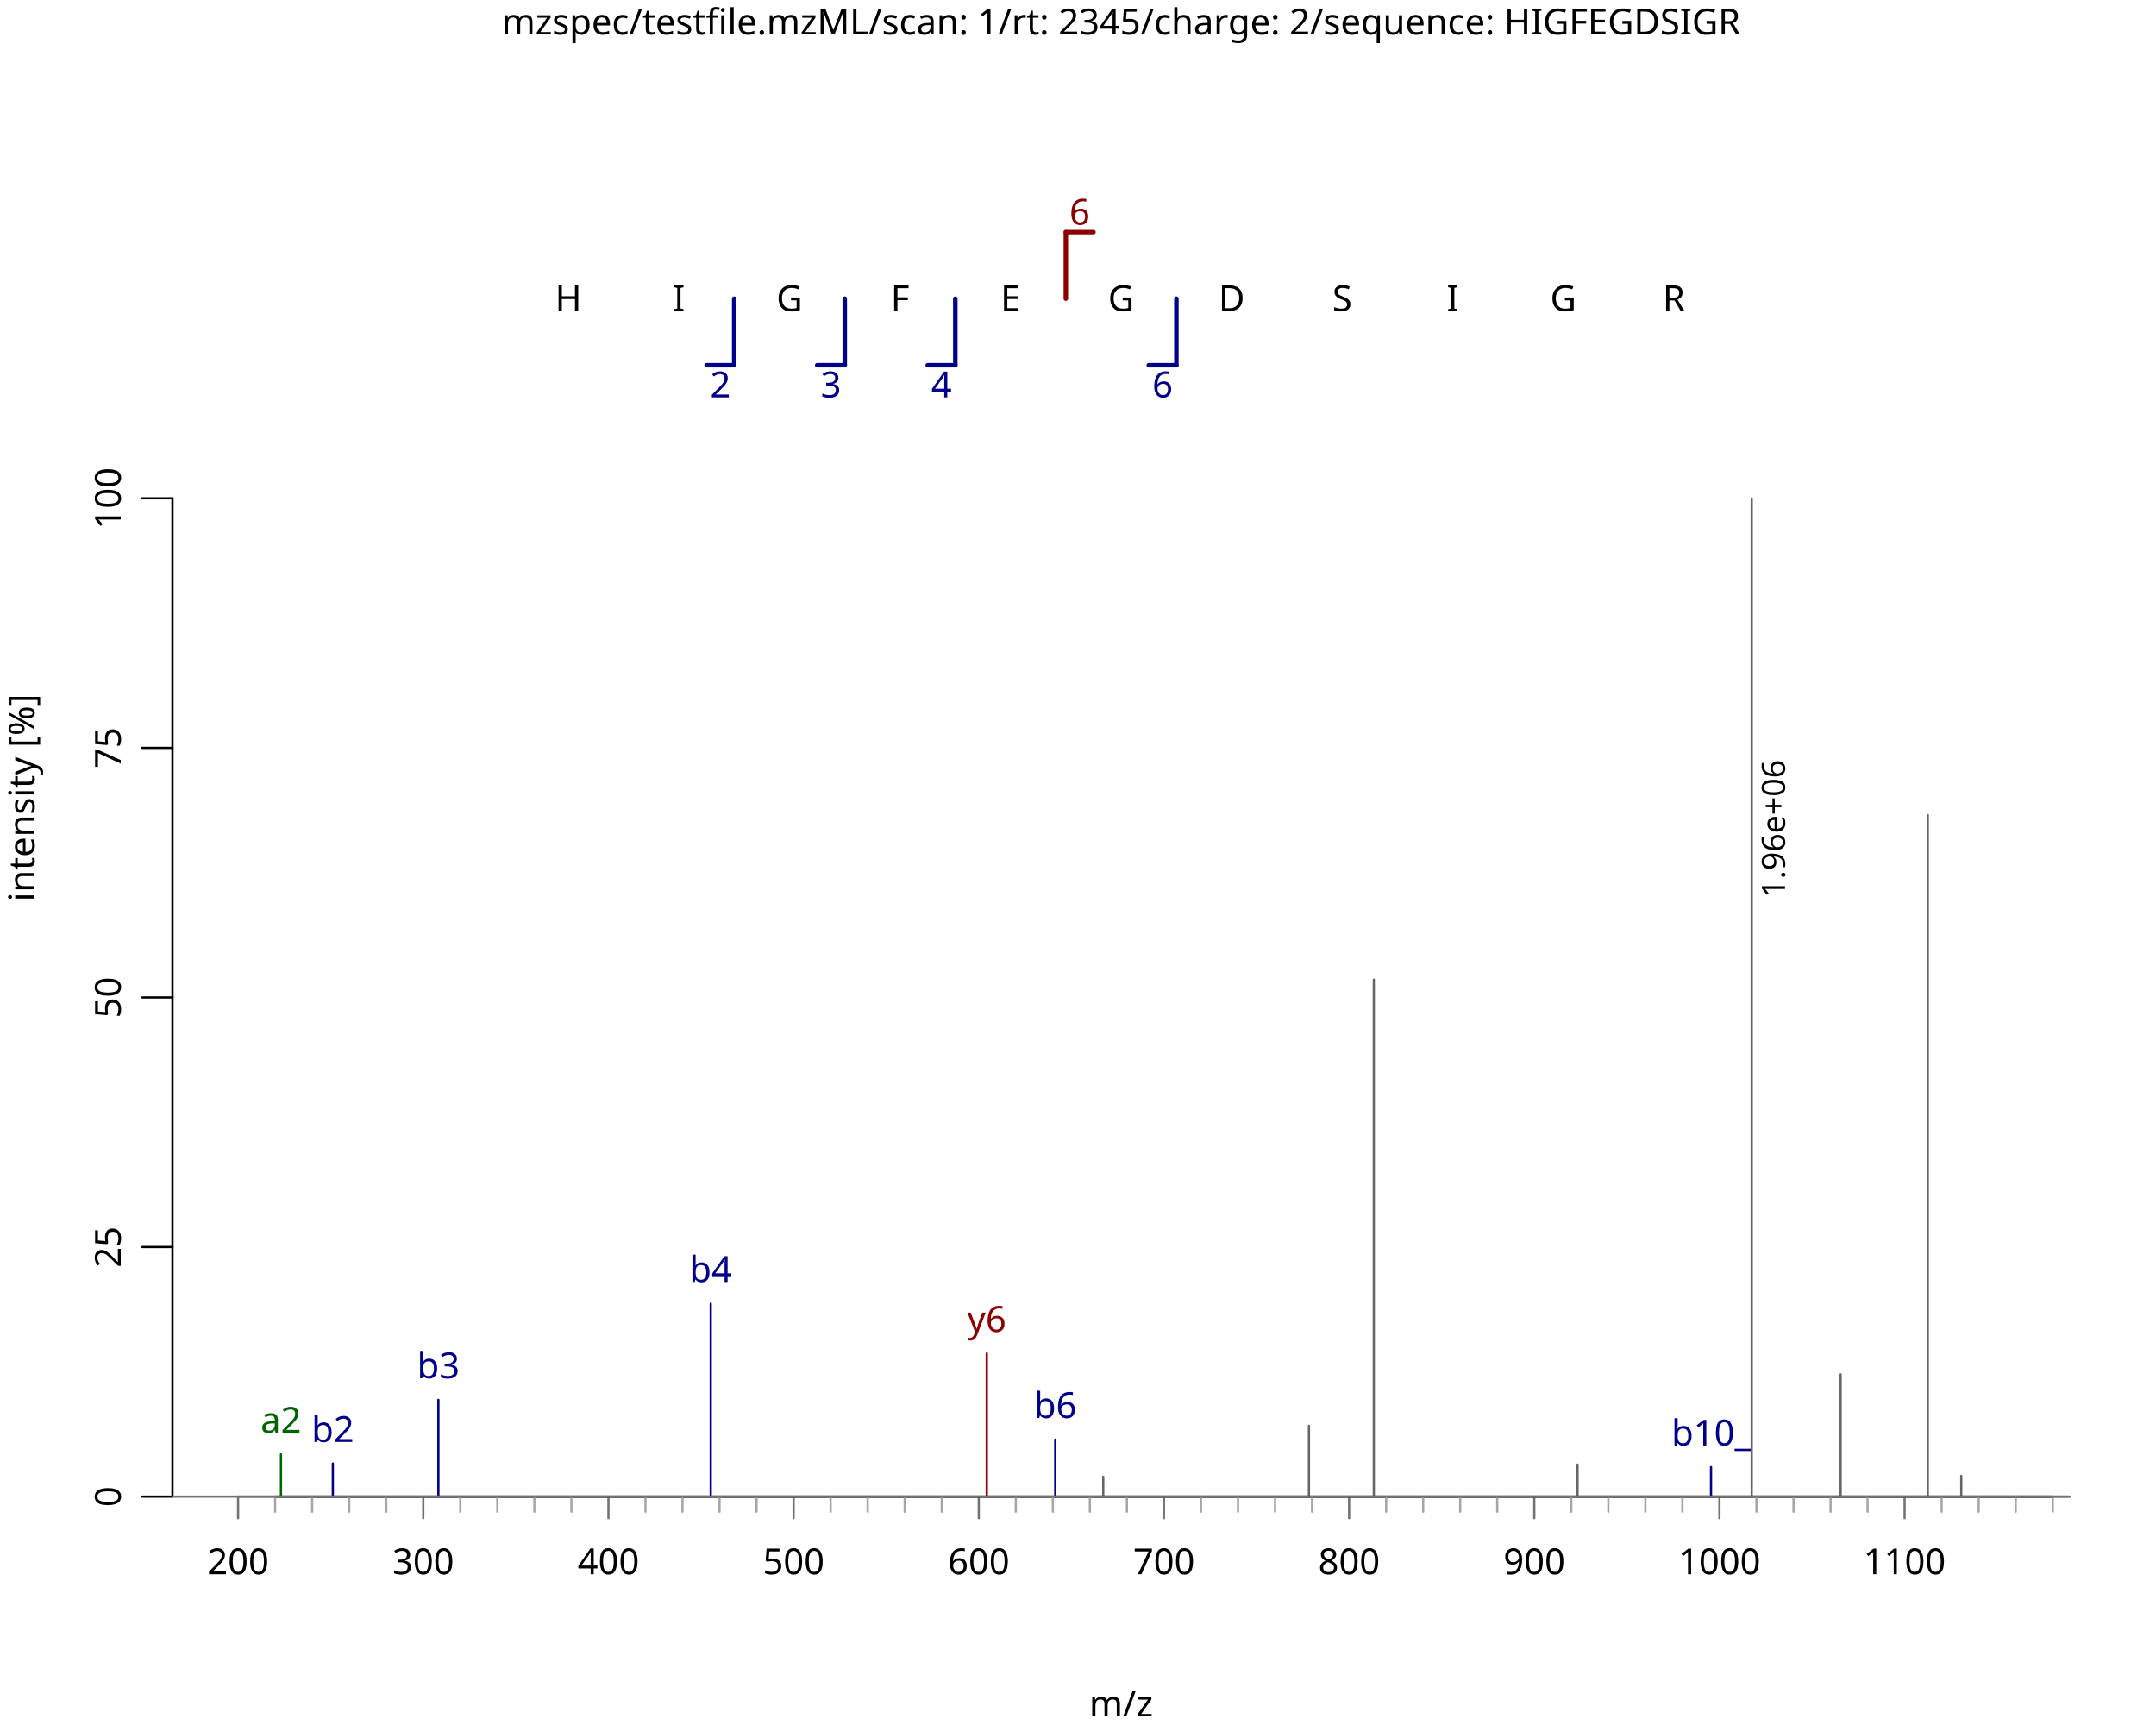
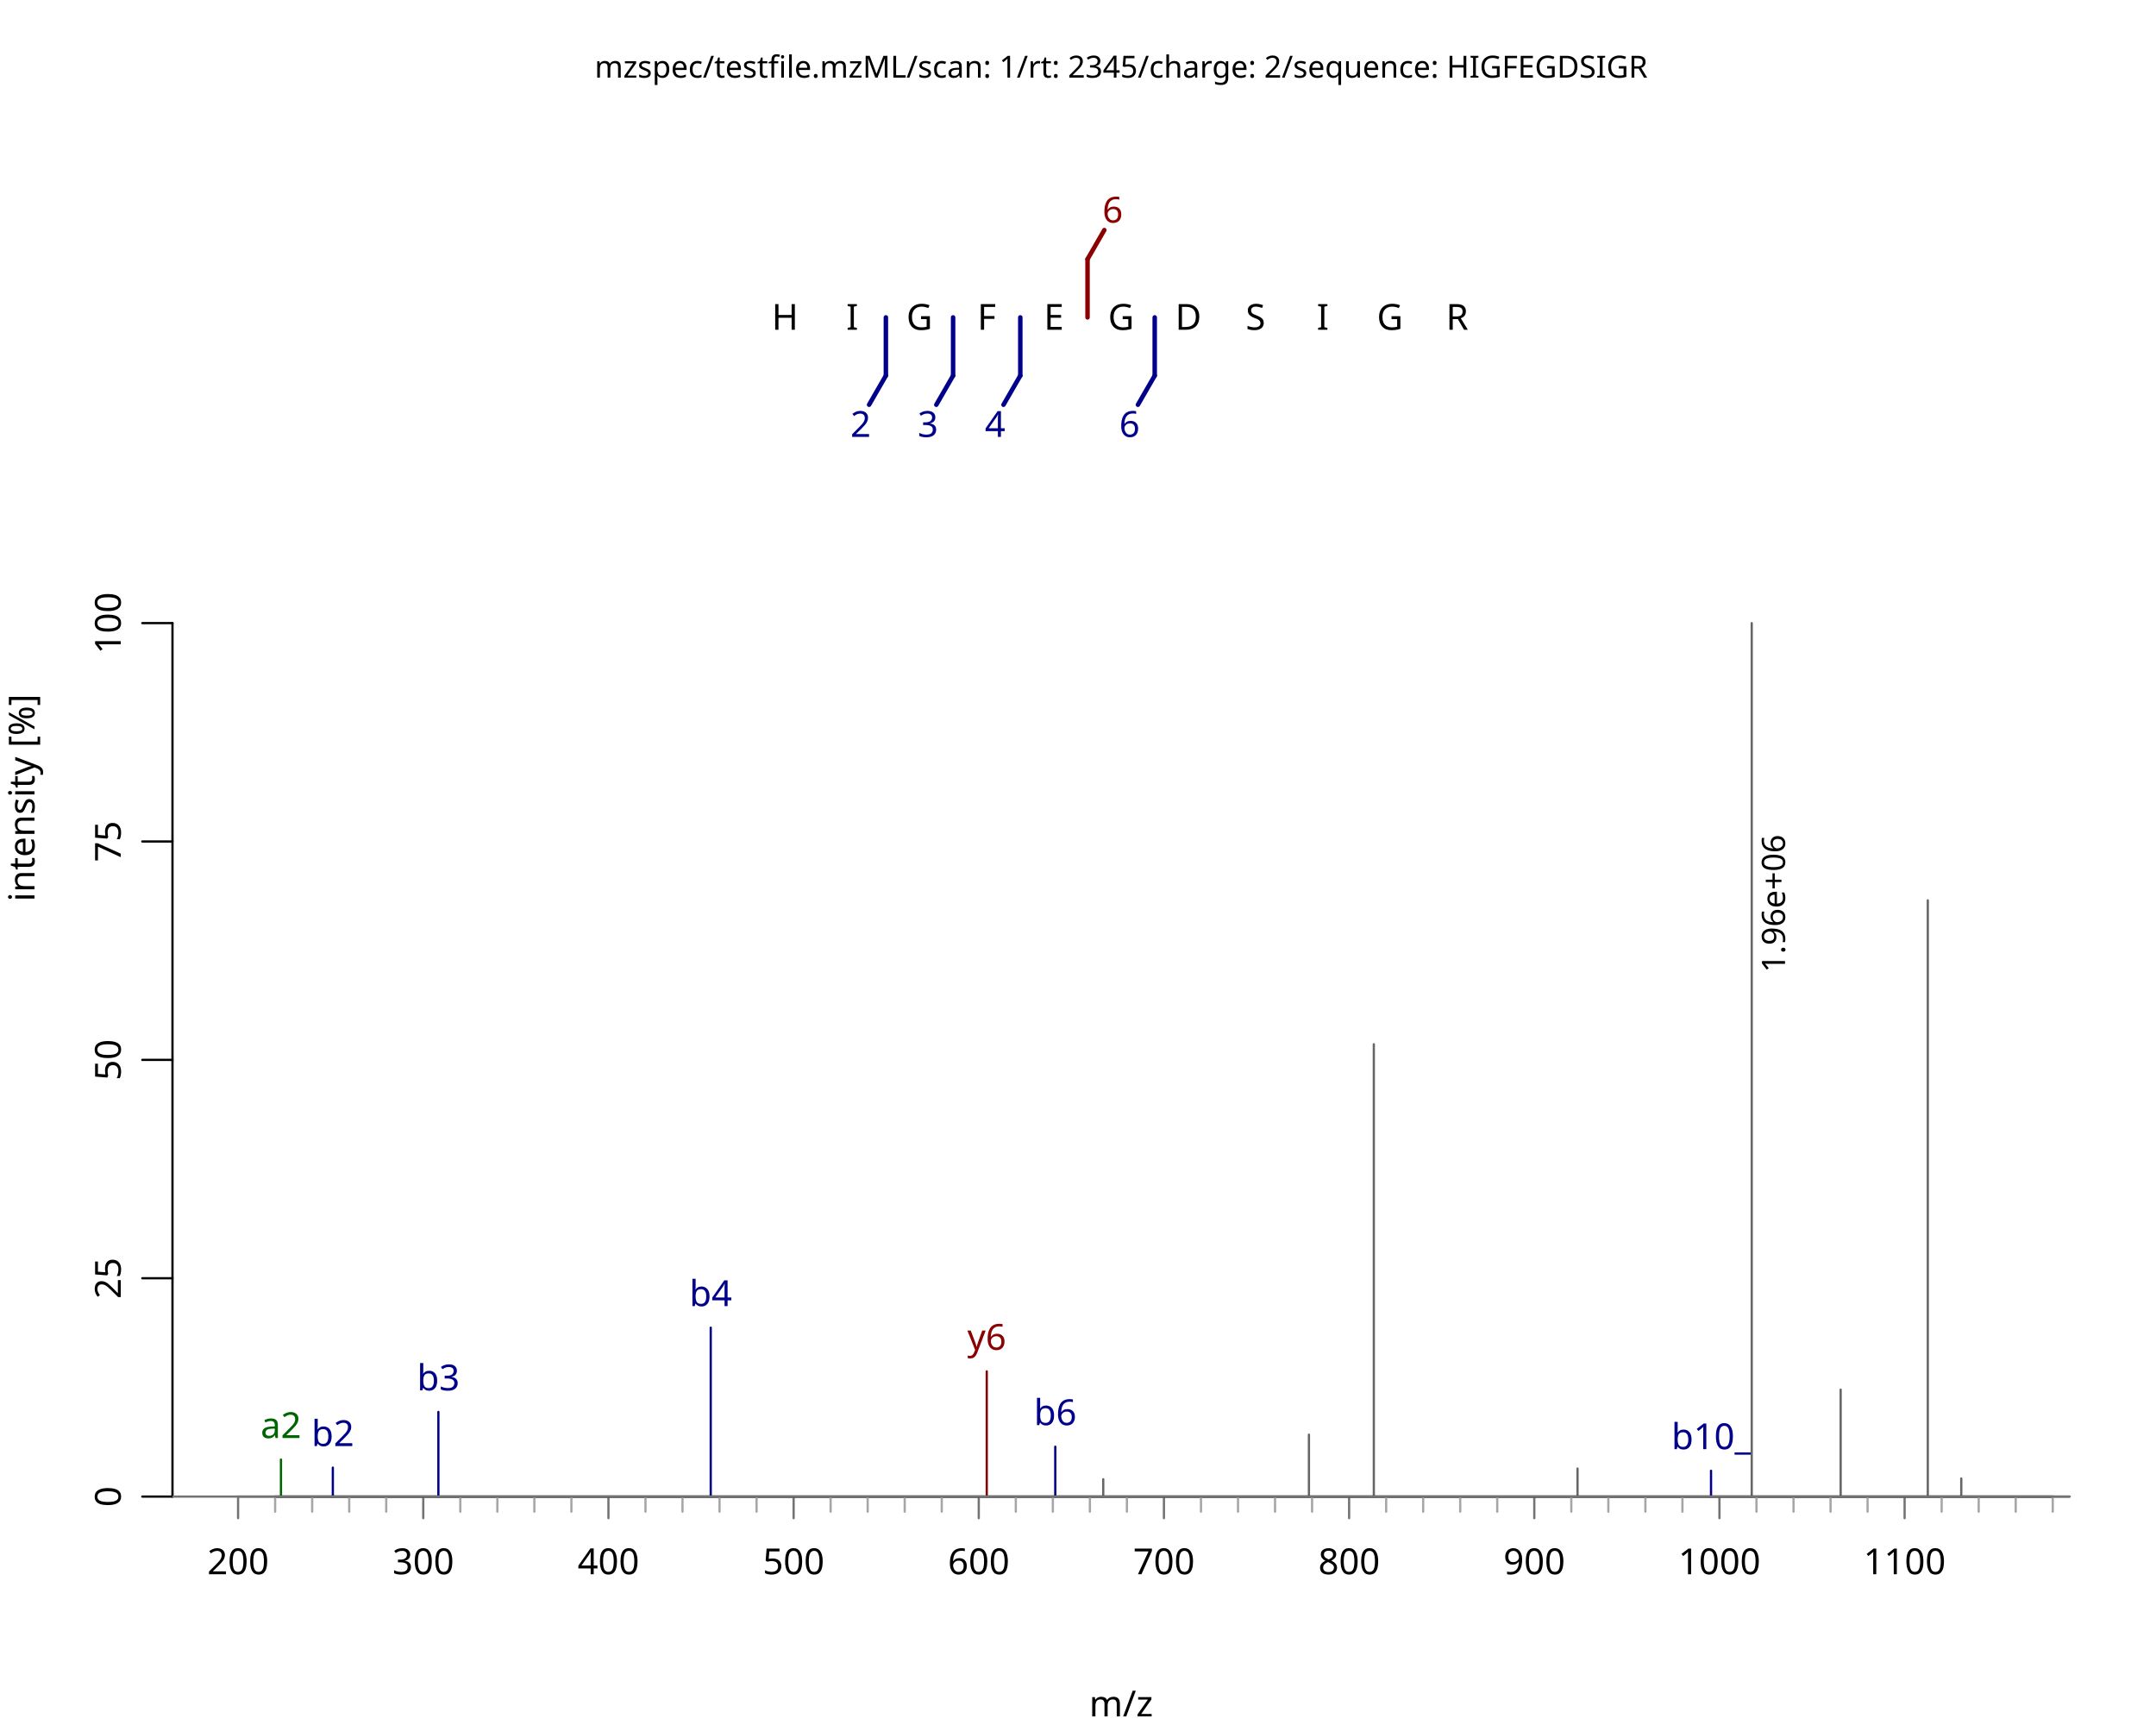
<svg xmlns="http://www.w3.org/2000/svg" class="svglite" data-engine-version="2.0" width="720.00pt" height="576.00pt" viewBox="0 0 720.00 576.00">
  <defs>
    <style type="text/css">
    .svglite line, .svglite polyline, .svglite polygon, .svglite path, .svglite rect, .svglite circle {
      fill: none;
      stroke: #000000;
      stroke-linecap: round;
      stroke-linejoin: round;
      stroke-miterlimit: 10.00;
    }
  </style>
  </defs>
  <rect width="100%" height="100%" style="stroke: none; fill: #FFFFFF;" />
  <defs>
    <clipPath id="cpMC4wMHw3MjAuMDB8MC4wMHw1NzYuMDA=">
      <rect x="0.00" y="0.00" width="720.00" height="576.00" />
    </clipPath>
  </defs>
  <g clip-path="url(#cpMC4wMHw3MjAuMDB8MC4wMHw1NzYuMDA=)">
</g>
  <defs>
    <clipPath id="cpNTcuNjB8NjkxLjIwfDE0LjQwfDUxOC40MA==">
      <rect x="57.60" y="14.40" width="633.60" height="504.00" />
    </clipPath>
  </defs>
  <g clip-path="url(#cpNTcuNjB8NjkxLjIwfDE0LjQwfDUxOC40MA==)">
-     <text x="93.83" y="478.42" text-anchor="middle" style="font-size: 12.00px; fill: #006400; font-family: sans;" textLength="13.35px" lengthAdjust="spacingAndGlyphs">a2</text>
-     <text x="111.15" y="481.48" text-anchor="middle" style="font-size: 12.00px; fill: #00008B; font-family: sans;" textLength="13.35px" lengthAdjust="spacingAndGlyphs">b2</text>
-     <text x="146.40" y="460.22" text-anchor="middle" style="font-size: 12.00px; fill: #00008B; font-family: sans;" textLength="13.35px" lengthAdjust="spacingAndGlyphs">b3</text>
-     <text x="237.35" y="428.08" text-anchor="middle" style="font-size: 12.00px; fill: #00008B; font-family: sans;" textLength="13.35px" lengthAdjust="spacingAndGlyphs">b4</text>
-     <text x="329.53" y="444.74" text-anchor="middle" style="font-size: 12.00px; fill: #8B0000; font-family: sans;" textLength="12.68px" lengthAdjust="spacingAndGlyphs">y6</text>
-     <text x="352.41" y="473.49" text-anchor="middle" style="font-size: 12.00px; fill: #00008B; font-family: sans;" textLength="13.35px" lengthAdjust="spacingAndGlyphs">b6</text>
-     <text x="571.40" y="482.67" text-anchor="middle" style="font-size: 12.00px; fill: #00008B; font-family: sans;" textLength="26.70px" lengthAdjust="spacingAndGlyphs">b10_</text>
-     <text x="189.82" y="103.86" text-anchor="middle" style="font-size: 12.00px; font-family: sans;" textLength="8.67px" lengthAdjust="spacingAndGlyphs">H</text>
-     <text x="226.73" y="103.86" text-anchor="middle" style="font-size: 12.00px; font-family: sans;" textLength="3.33px" lengthAdjust="spacingAndGlyphs">I</text>
-     <text x="263.65" y="103.87" text-anchor="middle" style="font-size: 12.00px; font-family: sans;" textLength="9.34px" lengthAdjust="spacingAndGlyphs">G</text>
-     <text x="300.57" y="103.86" text-anchor="middle" style="font-size: 12.00px; font-family: sans;" textLength="7.33px" lengthAdjust="spacingAndGlyphs">F</text>
-     <text x="337.48" y="103.86" text-anchor="middle" style="font-size: 12.00px; font-family: sans;" textLength="8.01px" lengthAdjust="spacingAndGlyphs">E</text>
-     <text x="374.40" y="103.87" text-anchor="middle" style="font-size: 12.00px; font-family: sans;" textLength="9.34px" lengthAdjust="spacingAndGlyphs">G</text>
-     <text x="411.32" y="103.86" text-anchor="middle" style="font-size: 12.00px; font-family: sans;" textLength="8.67px" lengthAdjust="spacingAndGlyphs">D</text>
-     <text x="448.23" y="103.87" text-anchor="middle" style="font-size: 12.00px; font-family: sans;" textLength="8.01px" lengthAdjust="spacingAndGlyphs">S</text>
-     <text x="485.15" y="103.86" text-anchor="middle" style="font-size: 12.00px; font-family: sans;" textLength="3.33px" lengthAdjust="spacingAndGlyphs">I</text>
-     <text x="522.07" y="103.87" text-anchor="middle" style="font-size: 12.00px; font-family: sans;" textLength="9.34px" lengthAdjust="spacingAndGlyphs">G</text>
-     <text x="558.98" y="103.86" text-anchor="middle" style="font-size: 12.00px; font-family: sans;" textLength="8.67px" lengthAdjust="spacingAndGlyphs">R</text>
-     <line x1="245.19" y1="99.73" x2="245.19" y2="121.96" style="stroke-width: 1.50; stroke: #00008B;" />
-     <line x1="282.11" y1="99.73" x2="282.11" y2="121.96" style="stroke-width: 1.50; stroke: #00008B;" />
-     <line x1="319.03" y1="99.73" x2="319.03" y2="121.96" style="stroke-width: 1.50; stroke: #00008B;" />
-     <line x1="392.86" y1="99.73" x2="392.86" y2="121.96" style="stroke-width: 1.50; stroke: #00008B;" />
-     <line x1="235.96" y1="121.96" x2="245.19" y2="121.96" style="stroke-width: 1.50; stroke: #00008B;" />
-     <line x1="272.88" y1="121.96" x2="282.11" y2="121.96" style="stroke-width: 1.50; stroke: #00008B;" />
-     <line x1="309.80" y1="121.96" x2="319.03" y2="121.96" style="stroke-width: 1.50; stroke: #00008B;" />
-     <line x1="383.63" y1="121.96" x2="392.86" y2="121.96" style="stroke-width: 1.50; stroke: #00008B;" />
-     <text x="240.58" y="132.69" text-anchor="middle" style="font-size: 12.00px; fill: #00008B; font-family: sans;" textLength="6.67px" lengthAdjust="spacingAndGlyphs">2</text>
-     <text x="277.49" y="132.69" text-anchor="middle" style="font-size: 12.00px; fill: #00008B; font-family: sans;" textLength="6.67px" lengthAdjust="spacingAndGlyphs">3</text>
-     <text x="314.41" y="132.69" text-anchor="middle" style="font-size: 12.00px; fill: #00008B; font-family: sans;" textLength="6.67px" lengthAdjust="spacingAndGlyphs">4</text>
-     <text x="388.24" y="132.69" text-anchor="middle" style="font-size: 12.00px; fill: #00008B; font-family: sans;" textLength="6.67px" lengthAdjust="spacingAndGlyphs">6</text>
-     <line x1="355.94" y1="99.73" x2="355.94" y2="77.51" style="stroke-width: 1.50; stroke: #8B0000;" />
-     <line x1="365.17" y1="77.51" x2="355.94" y2="77.51" style="stroke-width: 1.50; stroke: #8B0000;" />
-     <text x="360.56" y="75.03" text-anchor="middle" style="font-size: 12.00px; fill: #8B0000; font-family: sans;" textLength="6.67px" lengthAdjust="spacingAndGlyphs">6</text>
-     <line x1="93.83" y1="499.73" x2="93.83" y2="485.62" style="stroke-width: 0.75; stroke: #006400;" />
-     <line x1="111.15" y1="499.73" x2="111.15" y2="488.68" style="stroke-width: 0.75; stroke: #00008B;" />
-     <line x1="146.40" y1="499.73" x2="146.40" y2="467.42" style="stroke-width: 0.75; stroke: #00008B;" />
-     <line x1="237.35" y1="499.73" x2="237.35" y2="435.28" style="stroke-width: 0.75; stroke: #00008B;" />
-     <line x1="329.53" y1="499.73" x2="329.53" y2="451.94" style="stroke-width: 0.75; stroke: #8B0000;" />
-     <line x1="352.41" y1="499.73" x2="352.41" y2="480.69" style="stroke-width: 0.75; stroke: #00008B;" />
-     <line x1="368.43" y1="499.73" x2="368.43" y2="493.10" style="stroke-width: 0.75; stroke: #666666;" />
-     <line x1="437.12" y1="499.73" x2="437.12" y2="476.09" style="stroke-width: 0.75; stroke: #666666;" />
-     <line x1="458.79" y1="499.73" x2="458.79" y2="327.11" style="stroke-width: 0.75; stroke: #666666;" />
-     <line x1="526.82" y1="499.73" x2="526.82" y2="489.02" style="stroke-width: 0.75; stroke: #666666;" />
-     <line x1="571.40" y1="499.73" x2="571.40" y2="489.87" style="stroke-width: 0.75; stroke: #00008B;" />
-     <line x1="584.99" y1="499.73" x2="584.99" y2="166.40" style="stroke-width: 0.75; stroke: #666666;" />
-     <line x1="614.69" y1="499.73" x2="614.69" y2="458.92" style="stroke-width: 0.75; stroke: #666666;" />
-     <line x1="643.79" y1="499.73" x2="643.79" y2="272.18" style="stroke-width: 0.75; stroke: #666666;" />
-     <line x1="654.97" y1="499.73" x2="654.97" y2="492.81" style="stroke-width: 0.75; stroke: #666666;" />
+     <text x="93.83" y="480.18" text-anchor="middle" style="font-size: 12.00px; fill: #006400; font-family: sans;" textLength="13.35px" lengthAdjust="spacingAndGlyphs">a2</text>
+     <text x="111.15" y="482.86" text-anchor="middle" style="font-size: 12.00px; fill: #00008B; font-family: sans;" textLength="13.35px" lengthAdjust="spacingAndGlyphs">b2</text>
+     <text x="146.40" y="464.26" text-anchor="middle" style="font-size: 12.00px; fill: #00008B; font-family: sans;" textLength="13.35px" lengthAdjust="spacingAndGlyphs">b3</text>
+     <text x="237.35" y="436.13" text-anchor="middle" style="font-size: 12.00px; fill: #00008B; font-family: sans;" textLength="13.35px" lengthAdjust="spacingAndGlyphs">b4</text>
+     <text x="329.53" y="450.72" text-anchor="middle" style="font-size: 12.00px; fill: #8B0000; font-family: sans;" textLength="12.68px" lengthAdjust="spacingAndGlyphs">y6</text>
+     <text x="352.41" y="475.87" text-anchor="middle" style="font-size: 12.00px; fill: #00008B; font-family: sans;" textLength="13.35px" lengthAdjust="spacingAndGlyphs">b6</text>
+     <text x="571.40" y="483.90" text-anchor="middle" style="font-size: 12.00px; fill: #00008B; font-family: sans;" textLength="26.70px" lengthAdjust="spacingAndGlyphs">b10_</text>
+     <text x="262.17" y="110.11" text-anchor="middle" style="font-size: 12.00px; font-family: sans;" textLength="8.67px" lengthAdjust="spacingAndGlyphs">H</text>
+     <text x="284.62" y="110.11" text-anchor="middle" style="font-size: 12.00px; font-family: sans;" textLength="3.33px" lengthAdjust="spacingAndGlyphs">I</text>
+     <text x="307.06" y="110.12" text-anchor="middle" style="font-size: 12.00px; font-family: sans;" textLength="9.34px" lengthAdjust="spacingAndGlyphs">G</text>
+     <text x="329.51" y="110.11" text-anchor="middle" style="font-size: 12.00px; font-family: sans;" textLength="7.33px" lengthAdjust="spacingAndGlyphs">F</text>
+     <text x="351.95" y="110.11" text-anchor="middle" style="font-size: 12.00px; font-family: sans;" textLength="8.01px" lengthAdjust="spacingAndGlyphs">E</text>
+     <text x="374.40" y="110.12" text-anchor="middle" style="font-size: 12.00px; font-family: sans;" textLength="9.34px" lengthAdjust="spacingAndGlyphs">G</text>
+     <text x="396.85" y="110.11" text-anchor="middle" style="font-size: 12.00px; font-family: sans;" textLength="8.67px" lengthAdjust="spacingAndGlyphs">D</text>
+     <text x="419.29" y="110.12" text-anchor="middle" style="font-size: 12.00px; font-family: sans;" textLength="8.01px" lengthAdjust="spacingAndGlyphs">S</text>
+     <text x="441.74" y="110.11" text-anchor="middle" style="font-size: 12.00px; font-family: sans;" textLength="3.33px" lengthAdjust="spacingAndGlyphs">I</text>
+     <text x="464.18" y="110.12" text-anchor="middle" style="font-size: 12.00px; font-family: sans;" textLength="9.34px" lengthAdjust="spacingAndGlyphs">G</text>
+     <text x="486.63" y="110.11" text-anchor="middle" style="font-size: 12.00px; font-family: sans;" textLength="8.67px" lengthAdjust="spacingAndGlyphs">R</text>
+     <line x1="295.84" y1="105.98" x2="295.84" y2="125.43" style="stroke-width: 1.50; stroke: #00008B;" />
+     <line x1="318.29" y1="105.98" x2="318.29" y2="125.43" style="stroke-width: 1.50; stroke: #00008B;" />
+     <line x1="340.73" y1="105.98" x2="340.73" y2="125.43" style="stroke-width: 1.50; stroke: #00008B;" />
+     <line x1="385.62" y1="105.98" x2="385.62" y2="125.43" style="stroke-width: 1.50; stroke: #00008B;" />
+     <line x1="290.23" y1="135.15" x2="295.84" y2="125.43" style="stroke-width: 1.50; stroke: #00008B;" />
+     <line x1="312.68" y1="135.15" x2="318.29" y2="125.43" style="stroke-width: 1.50; stroke: #00008B;" />
+     <line x1="335.12" y1="135.15" x2="340.73" y2="125.43" style="stroke-width: 1.50; stroke: #00008B;" />
+     <line x1="380.01" y1="135.15" x2="385.62" y2="125.43" style="stroke-width: 1.50; stroke: #00008B;" />
+     <text x="287.42" y="145.89" text-anchor="middle" style="font-size: 12.00px; fill: #00008B; font-family: sans;" textLength="6.67px" lengthAdjust="spacingAndGlyphs">2</text>
+     <text x="309.87" y="145.89" text-anchor="middle" style="font-size: 12.00px; fill: #00008B; font-family: sans;" textLength="6.67px" lengthAdjust="spacingAndGlyphs">3</text>
+     <text x="332.32" y="145.89" text-anchor="middle" style="font-size: 12.00px; fill: #00008B; font-family: sans;" textLength="6.67px" lengthAdjust="spacingAndGlyphs">4</text>
+     <text x="377.21" y="145.89" text-anchor="middle" style="font-size: 12.00px; fill: #00008B; font-family: sans;" textLength="6.67px" lengthAdjust="spacingAndGlyphs">6</text>
+     <line x1="363.18" y1="105.98" x2="363.18" y2="86.54" style="stroke-width: 1.50; stroke: #8B0000;" />
+     <line x1="368.79" y1="76.82" x2="363.18" y2="86.54" style="stroke-width: 1.50; stroke: #8B0000;" />
+     <text x="371.59" y="74.34" text-anchor="middle" style="font-size: 12.00px; fill: #8B0000; font-family: sans;" textLength="6.67px" lengthAdjust="spacingAndGlyphs">6</text>
+     <line x1="93.83" y1="499.73" x2="93.83" y2="487.38" style="stroke-width: 0.75; stroke: #006400;" />
+     <line x1="111.15" y1="499.73" x2="111.15" y2="490.06" style="stroke-width: 0.75; stroke: #00008B;" />
+     <line x1="146.40" y1="499.73" x2="146.40" y2="471.46" style="stroke-width: 0.75; stroke: #00008B;" />
+     <line x1="237.35" y1="499.73" x2="237.35" y2="443.33" style="stroke-width: 0.75; stroke: #00008B;" />
+     <line x1="329.53" y1="499.73" x2="329.53" y2="457.92" style="stroke-width: 0.75; stroke: #8B0000;" />
+     <line x1="352.41" y1="499.73" x2="352.41" y2="483.07" style="stroke-width: 0.75; stroke: #00008B;" />
+     <line x1="368.43" y1="499.73" x2="368.43" y2="493.93" style="stroke-width: 0.75; stroke: #666666;" />
+     <line x1="437.12" y1="499.73" x2="437.12" y2="479.05" style="stroke-width: 0.75; stroke: #666666;" />
+     <line x1="458.79" y1="499.73" x2="458.79" y2="348.69" style="stroke-width: 0.75; stroke: #666666;" />
+     <line x1="526.82" y1="499.73" x2="526.82" y2="490.36" style="stroke-width: 0.75; stroke: #666666;" />
+     <line x1="571.40" y1="499.73" x2="571.40" y2="491.10" style="stroke-width: 0.75; stroke: #00008B;" />
+     <line x1="584.99" y1="499.73" x2="584.99" y2="208.07" style="stroke-width: 0.75; stroke: #666666;" />
+     <line x1="614.69" y1="499.73" x2="614.69" y2="464.02" style="stroke-width: 0.75; stroke: #666666;" />
+     <line x1="643.79" y1="499.73" x2="643.79" y2="300.63" style="stroke-width: 0.75; stroke: #666666;" />
+     <line x1="654.97" y1="499.73" x2="654.97" y2="493.68" style="stroke-width: 0.75; stroke: #666666;" />
  </g>
  <g clip-path="url(#cpMC4wMHw3MjAuMDB8MC4wMHw1NzYuMDA=)">
    <line x1="79.51" y1="499.73" x2="691.20" y2="499.73" style="stroke-width: 0.75; stroke: #737373;" />
    <line x1="79.51" y1="499.73" x2="79.51" y2="506.93" style="stroke-width: 0.75; stroke: #737373;" />
    <line x1="141.35" y1="499.73" x2="141.35" y2="506.93" style="stroke-width: 0.75; stroke: #737373;" />
    <line x1="203.19" y1="499.73" x2="203.19" y2="506.93" style="stroke-width: 0.75; stroke: #737373;" />
    <line x1="265.03" y1="499.73" x2="265.03" y2="506.93" style="stroke-width: 0.75; stroke: #737373;" />
    <line x1="326.86" y1="499.73" x2="326.86" y2="506.93" style="stroke-width: 0.75; stroke: #737373;" />
    <line x1="388.70" y1="499.73" x2="388.70" y2="506.93" style="stroke-width: 0.75; stroke: #737373;" />
    <line x1="450.54" y1="499.73" x2="450.54" y2="506.93" style="stroke-width: 0.75; stroke: #737373;" />
    <line x1="512.38" y1="499.73" x2="512.38" y2="506.93" style="stroke-width: 0.75; stroke: #737373;" />
    <line x1="574.21" y1="499.73" x2="574.21" y2="506.93" style="stroke-width: 0.75; stroke: #737373;" />
    <line x1="636.05" y1="499.73" x2="636.05" y2="506.93" style="stroke-width: 0.75; stroke: #737373;" />
    <text x="79.51" y="525.65" text-anchor="middle" style="font-size: 12.00px; font-family: sans;" textLength="20.02px" lengthAdjust="spacingAndGlyphs">200</text>
    <text x="141.35" y="525.65" text-anchor="middle" style="font-size: 12.00px; font-family: sans;" textLength="20.02px" lengthAdjust="spacingAndGlyphs">300</text>
    <text x="203.19" y="525.65" text-anchor="middle" style="font-size: 12.00px; font-family: sans;" textLength="20.02px" lengthAdjust="spacingAndGlyphs">400</text>
    <text x="265.03" y="525.65" text-anchor="middle" style="font-size: 12.00px; font-family: sans;" textLength="20.02px" lengthAdjust="spacingAndGlyphs">500</text>
    <text x="326.86" y="525.65" text-anchor="middle" style="font-size: 12.00px; font-family: sans;" textLength="20.02px" lengthAdjust="spacingAndGlyphs">600</text>
    <text x="388.70" y="525.65" text-anchor="middle" style="font-size: 12.00px; font-family: sans;" textLength="20.02px" lengthAdjust="spacingAndGlyphs">700</text>
    <text x="450.54" y="525.65" text-anchor="middle" style="font-size: 12.00px; font-family: sans;" textLength="20.02px" lengthAdjust="spacingAndGlyphs">800</text>
    <text x="512.38" y="525.65" text-anchor="middle" style="font-size: 12.00px; font-family: sans;" textLength="20.02px" lengthAdjust="spacingAndGlyphs">900</text>
    <text x="574.21" y="525.65" text-anchor="middle" style="font-size: 12.00px; font-family: sans;" textLength="26.70px" lengthAdjust="spacingAndGlyphs">1000</text>
    <text x="636.05" y="525.65" text-anchor="middle" style="font-size: 12.00px; font-family: sans;" textLength="26.70px" lengthAdjust="spacingAndGlyphs">1100</text>
    <line x1="91.88" y1="499.73" x2="685.52" y2="499.73" style="stroke-width: 0.75;" />
    <line x1="91.88" y1="499.73" x2="91.88" y2="504.77" style="stroke-width: 0.75; stroke: #A6A6A6;" />
    <line x1="104.25" y1="499.73" x2="104.25" y2="504.77" style="stroke-width: 0.75; stroke: #A6A6A6;" />
    <line x1="116.62" y1="499.73" x2="116.62" y2="504.77" style="stroke-width: 0.75; stroke: #A6A6A6;" />
    <line x1="128.98" y1="499.73" x2="128.98" y2="504.77" style="stroke-width: 0.75; stroke: #A6A6A6;" />
    <line x1="153.72" y1="499.73" x2="153.72" y2="504.77" style="stroke-width: 0.75; stroke: #A6A6A6;" />
    <line x1="166.09" y1="499.73" x2="166.09" y2="504.77" style="stroke-width: 0.75; stroke: #A6A6A6;" />
    <line x1="178.45" y1="499.73" x2="178.45" y2="504.77" style="stroke-width: 0.75; stroke: #A6A6A6;" />
    <line x1="190.82" y1="499.73" x2="190.82" y2="504.77" style="stroke-width: 0.75; stroke: #A6A6A6;" />
    <line x1="215.56" y1="499.73" x2="215.56" y2="504.77" style="stroke-width: 0.75; stroke: #A6A6A6;" />
    <line x1="227.92" y1="499.73" x2="227.92" y2="504.77" style="stroke-width: 0.75; stroke: #A6A6A6;" />
    <line x1="240.29" y1="499.73" x2="240.29" y2="504.77" style="stroke-width: 0.75; stroke: #A6A6A6;" />
    <line x1="252.66" y1="499.73" x2="252.66" y2="504.77" style="stroke-width: 0.75; stroke: #A6A6A6;" />
    <line x1="277.39" y1="499.73" x2="277.39" y2="504.77" style="stroke-width: 0.75; stroke: #A6A6A6;" />
    <line x1="289.76" y1="499.73" x2="289.76" y2="504.77" style="stroke-width: 0.75; stroke: #A6A6A6;" />
    <line x1="302.13" y1="499.73" x2="302.13" y2="504.77" style="stroke-width: 0.75; stroke: #A6A6A6;" />
    <line x1="314.50" y1="499.73" x2="314.50" y2="504.77" style="stroke-width: 0.75; stroke: #A6A6A6;" />
    <line x1="339.23" y1="499.73" x2="339.23" y2="504.77" style="stroke-width: 0.75; stroke: #A6A6A6;" />
    <line x1="351.60" y1="499.73" x2="351.60" y2="504.77" style="stroke-width: 0.75; stroke: #A6A6A6;" />
    <line x1="363.97" y1="499.73" x2="363.97" y2="504.77" style="stroke-width: 0.75; stroke: #A6A6A6;" />
    <line x1="376.33" y1="499.73" x2="376.33" y2="504.77" style="stroke-width: 0.75; stroke: #A6A6A6;" />
    <line x1="401.07" y1="499.73" x2="401.07" y2="504.77" style="stroke-width: 0.75; stroke: #A6A6A6;" />
    <line x1="413.44" y1="499.73" x2="413.44" y2="504.77" style="stroke-width: 0.75; stroke: #A6A6A6;" />
    <line x1="425.80" y1="499.73" x2="425.80" y2="504.77" style="stroke-width: 0.75; stroke: #A6A6A6;" />
    <line x1="438.17" y1="499.73" x2="438.17" y2="504.77" style="stroke-width: 0.75; stroke: #A6A6A6;" />
    <line x1="462.91" y1="499.73" x2="462.91" y2="504.77" style="stroke-width: 0.75; stroke: #A6A6A6;" />
    <line x1="475.27" y1="499.73" x2="475.27" y2="504.77" style="stroke-width: 0.75; stroke: #A6A6A6;" />
    <line x1="487.64" y1="499.73" x2="487.64" y2="504.77" style="stroke-width: 0.75; stroke: #A6A6A6;" />
    <line x1="500.01" y1="499.73" x2="500.01" y2="504.77" style="stroke-width: 0.75; stroke: #A6A6A6;" />
    <line x1="524.74" y1="499.73" x2="524.74" y2="504.77" style="stroke-width: 0.75; stroke: #A6A6A6;" />
    <line x1="537.11" y1="499.73" x2="537.11" y2="504.77" style="stroke-width: 0.75; stroke: #A6A6A6;" />
    <line x1="549.48" y1="499.73" x2="549.48" y2="504.77" style="stroke-width: 0.75; stroke: #A6A6A6;" />
    <line x1="561.85" y1="499.73" x2="561.85" y2="504.77" style="stroke-width: 0.75; stroke: #A6A6A6;" />
    <line x1="586.58" y1="499.73" x2="586.58" y2="504.77" style="stroke-width: 0.75; stroke: #A6A6A6;" />
    <line x1="598.95" y1="499.73" x2="598.95" y2="504.77" style="stroke-width: 0.75; stroke: #A6A6A6;" />
    <line x1="611.32" y1="499.73" x2="611.32" y2="504.77" style="stroke-width: 0.75; stroke: #A6A6A6;" />
    <line x1="623.68" y1="499.73" x2="623.68" y2="504.77" style="stroke-width: 0.75; stroke: #A6A6A6;" />
    <line x1="648.42" y1="499.73" x2="648.42" y2="504.77" style="stroke-width: 0.75; stroke: #A6A6A6;" />
    <line x1="660.79" y1="499.73" x2="660.79" y2="504.77" style="stroke-width: 0.75; stroke: #A6A6A6;" />
    <line x1="673.15" y1="499.73" x2="673.15" y2="504.77" style="stroke-width: 0.75; stroke: #A6A6A6;" />
    <line x1="685.52" y1="499.73" x2="685.52" y2="504.77" style="stroke-width: 0.75; stroke: #A6A6A6;" />
-     <line x1="57.60" y1="499.73" x2="57.60" y2="166.40" style="stroke-width: 0.75;" />
+     <line x1="57.60" y1="499.73" x2="57.60" y2="208.07" style="stroke-width: 0.75;" />
    <line x1="57.60" y1="499.73" x2="47.52" y2="499.73" style="stroke-width: 0.75;" />
-     <line x1="57.60" y1="416.40" x2="47.52" y2="416.40" style="stroke-width: 0.75;" />
-     <line x1="57.60" y1="333.07" x2="47.52" y2="333.07" style="stroke-width: 0.75;" />
-     <line x1="57.60" y1="249.73" x2="47.52" y2="249.73" style="stroke-width: 0.75;" />
-     <line x1="57.60" y1="166.40" x2="47.52" y2="166.40" style="stroke-width: 0.75;" />
+     <line x1="57.60" y1="426.82" x2="47.52" y2="426.82" style="stroke-width: 0.75;" />
+     <line x1="57.60" y1="353.90" x2="47.52" y2="353.90" style="stroke-width: 0.75;" />
+     <line x1="57.60" y1="280.98" x2="47.52" y2="280.98" style="stroke-width: 0.75;" />
+     <line x1="57.60" y1="208.07" x2="47.52" y2="208.07" style="stroke-width: 0.75;" />
    <text transform="translate(40.32,499.73) rotate(-90)" text-anchor="middle" style="font-size: 12.00px; font-family: sans;" textLength="6.67px" lengthAdjust="spacingAndGlyphs">0</text>
-     <text transform="translate(40.32,416.40) rotate(-90)" text-anchor="middle" style="font-size: 12.00px; font-family: sans;" textLength="13.35px" lengthAdjust="spacingAndGlyphs">25</text>
-     <text transform="translate(40.32,333.07) rotate(-90)" text-anchor="middle" style="font-size: 12.00px; font-family: sans;" textLength="13.35px" lengthAdjust="spacingAndGlyphs">50</text>
-     <text transform="translate(40.32,249.73) rotate(-90)" text-anchor="middle" style="font-size: 12.00px; font-family: sans;" textLength="13.35px" lengthAdjust="spacingAndGlyphs">75</text>
-     <text transform="translate(40.32,166.40) rotate(-90)" text-anchor="middle" style="font-size: 12.00px; font-family: sans;" textLength="20.02px" lengthAdjust="spacingAndGlyphs">100</text>
+     <text transform="translate(40.32,426.82) rotate(-90)" text-anchor="middle" style="font-size: 12.00px; font-family: sans;" textLength="13.35px" lengthAdjust="spacingAndGlyphs">25</text>
+     <text transform="translate(40.32,353.90) rotate(-90)" text-anchor="middle" style="font-size: 12.00px; font-family: sans;" textLength="13.35px" lengthAdjust="spacingAndGlyphs">50</text>
+     <text transform="translate(40.32,280.98) rotate(-90)" text-anchor="middle" style="font-size: 12.00px; font-family: sans;" textLength="13.35px" lengthAdjust="spacingAndGlyphs">75</text>
+     <text transform="translate(40.32,208.07) rotate(-90)" text-anchor="middle" style="font-size: 12.00px; font-family: sans;" textLength="20.02px" lengthAdjust="spacingAndGlyphs">100</text>
    <text x="374.40" y="573.12" text-anchor="middle" style="font-size: 12.00px; font-family: sans;" textLength="19.34px" lengthAdjust="spacingAndGlyphs">m/z</text>
    <text transform="translate(11.52,266.40) rotate(-90)" text-anchor="middle" style="font-size: 12.00px; font-family: sans;" textLength="64.70px" lengthAdjust="spacingAndGlyphs">intensity [%]</text>
-     <text x="374.40" y="11.52" text-anchor="middle" style="font-size: 12.00px; font-family: sans;" textLength="400.92px" lengthAdjust="spacingAndGlyphs">mzspec/testfile.mzML/scan: 1/rt: 2345/charge: 2/sequence: HIGFEGDSIGR</text>
+     <text x="374.40" y="25.92" text-anchor="middle" style="font-size: 10.20px; font-family: sans;" textLength="340.78px" lengthAdjust="spacingAndGlyphs">mzspec/testfile.mzML/scan: 1/rt: 2345/charge: 2/sequence: HIGFEGDSIGR</text>
  </g>
  <g clip-path="url(#cpNTcuNjB8NjkxLjIwfDE0LjQwfDUxOC40MA==)">
-     <text transform="translate(596.11,299.73) rotate(-90)" style="font-size: 10.80px; font-family: sans;" textLength="45.35px" lengthAdjust="spacingAndGlyphs">1.96e+06</text>
+     <text transform="translate(596.11,324.73) rotate(-90)" style="font-size: 10.80px; font-family: sans;" textLength="45.35px" lengthAdjust="spacingAndGlyphs">1.96e+06</text>
    <line x1="57.60" y1="499.73" x2="691.20" y2="499.73" style="stroke-width: 0.75; stroke: #737373;" />
  </g>
  <defs>
    <clipPath id="cpNTkuMDR8Njg5Ljc2fDU5LjA0fDUwMi41Ng==">
      <rect x="59.04" y="59.04" width="630.72" height="443.52" />
    </clipPath>
  </defs>
  <g clip-path="url(#cpNTkuMDR8Njg5Ljc2fDU5LjA0fDUwMi41Ng==)">
</g>
</svg>
